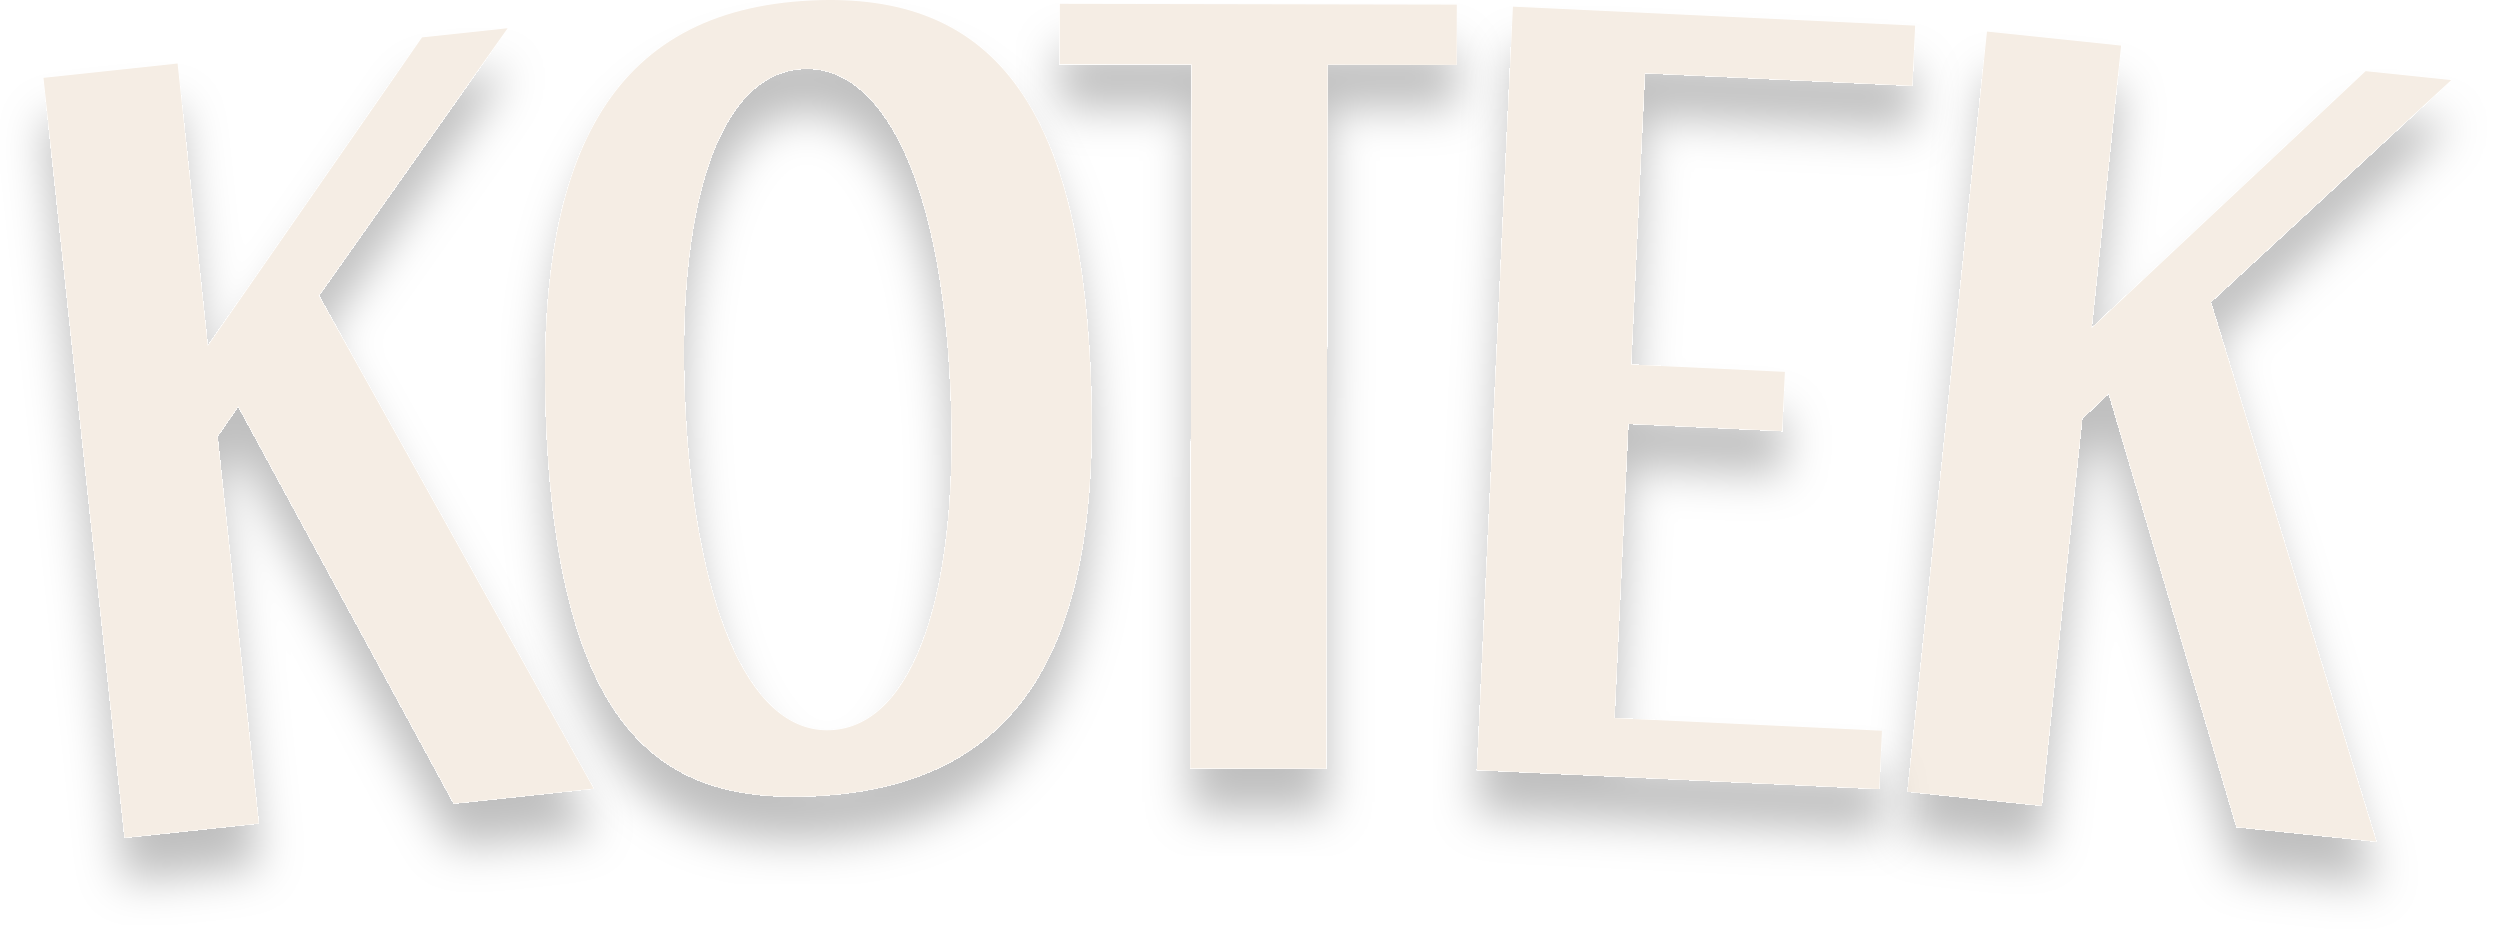
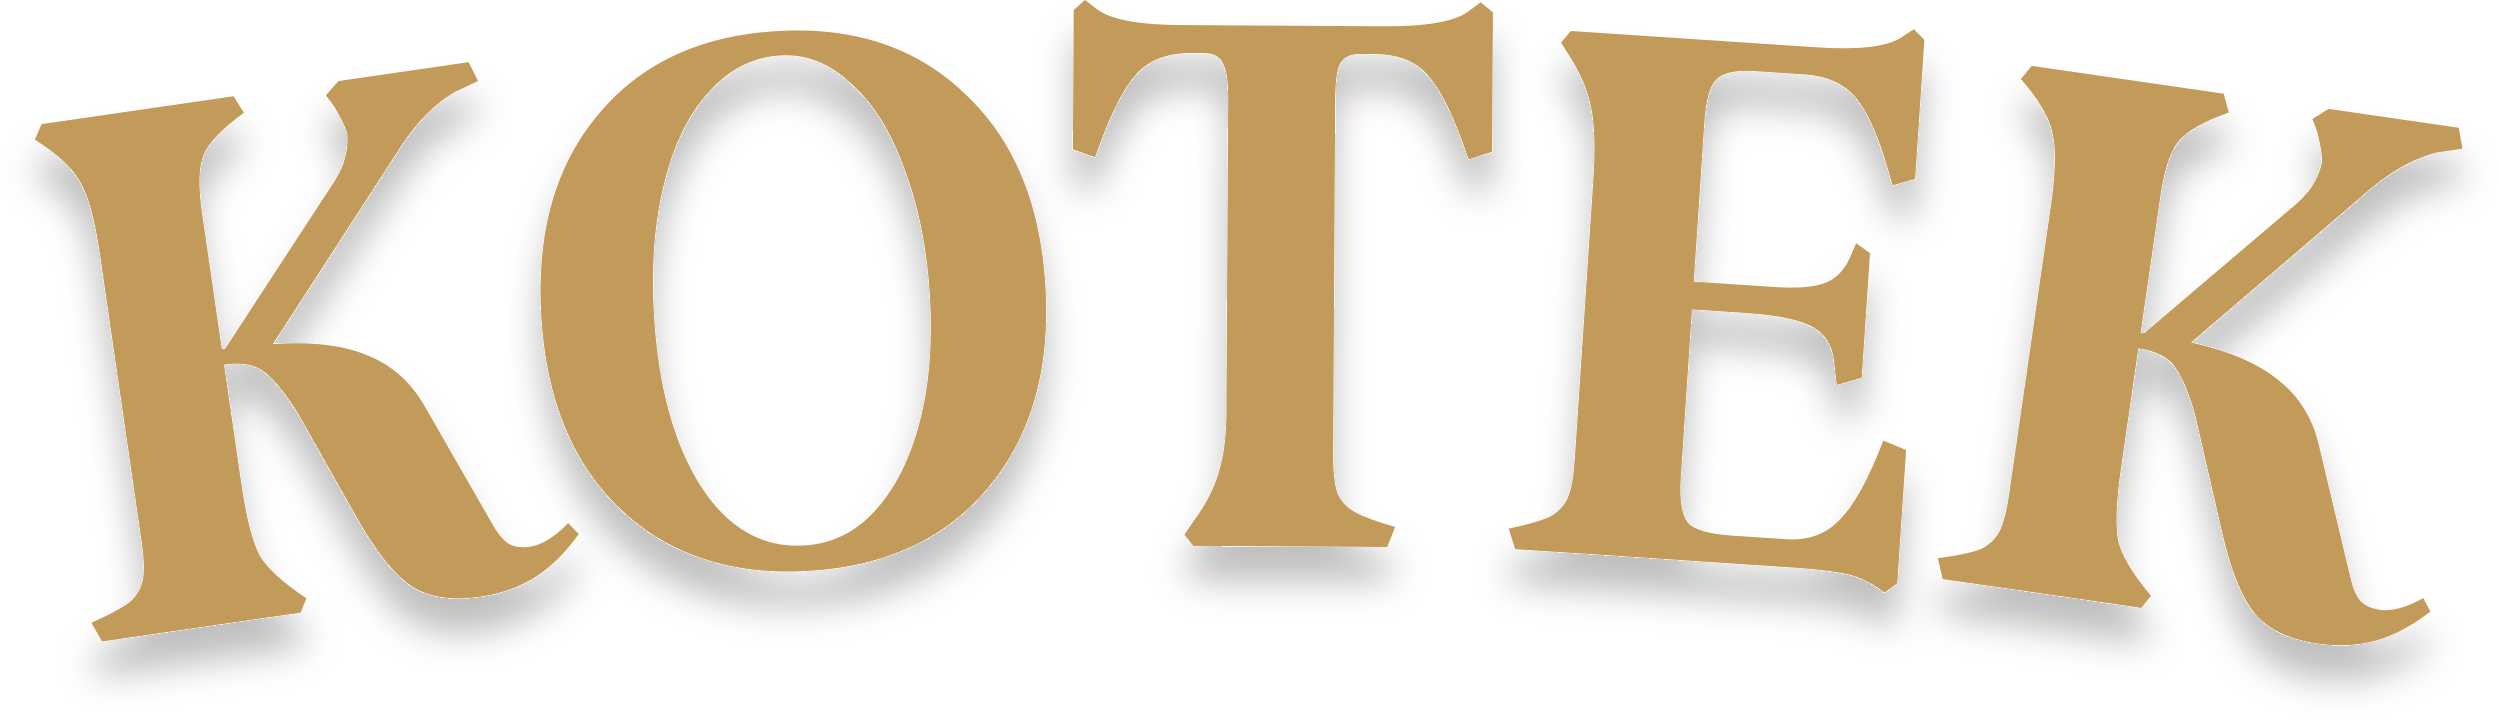
- <svg xmlns="http://www.w3.org/2000/svg" width="230" height="86" viewBox="0 0 230 86" fill="none">
-   <g filter="url(#filter0_d_598_995)">
-     <path d="M218.632 77.433L205.767 76.088L194.01 36.194L191.557 38.503L187.833 74.125L175.493 72.835L182.802 2.904L195.143 4.194L192.426 30.189L217.636 6.545L225.513 7.369L203.382 27.795L218.632 77.433Z" fill="#F5EDE4" />
+ <svg xmlns="http://www.w3.org/2000/svg" width="287" height="83" viewBox="0 0 287 83" fill="none">
+   <g filter="url(#filter0_d_1822_517)">
+     <path d="M279.005 70.199C276.866 71.872 274.764 72.99 272.699 73.553C270.634 74.116 268.419 74.226 266.055 73.884C262.761 73.406 260.344 72.237 258.803 70.376C257.274 68.43 256.013 65.229 255.021 60.774L252.006 47.662C251.323 45.235 250.591 43.447 249.808 42.299C249.039 41.067 247.598 40.298 245.487 39.992L243.504 53.673C242.941 57.557 242.833 60.387 243.179 62.162C243.622 63.864 244.873 65.943 246.932 68.397L245.825 69.788L223.023 66.484L222.467 64.075C224.664 63.79 226.263 63.461 227.266 63.089C228.28 62.633 229.024 61.964 229.496 61.084C229.969 60.204 230.346 58.793 230.627 56.851L235.4 23.915C235.988 19.861 236.06 16.983 235.617 15.281C235.27 13.506 234.062 11.434 231.991 9.064L233.243 7.564L255.284 10.759L255.878 12.914C252.967 13.958 251.04 15.058 250.096 16.215C249.153 17.372 248.461 19.47 248.02 22.51L245.744 38.218L246.124 38.273L263.677 23.356C264.571 22.538 265.194 21.809 265.545 21.17C265.993 20.459 266.327 19.645 266.546 18.728C266.632 18.137 266.459 16.948 266.028 15.161L265.47 13.657L267.319 12.502L282.267 14.669L282.696 17.059L279.654 17.523C277.143 18.194 274.66 19.559 272.206 21.618L251.534 39.316C255.877 40.29 259.205 41.721 261.518 43.608C263.843 45.411 265.389 47.834 266.155 50.876L269.853 66.415C270.116 67.574 270.507 68.45 271.024 69.043C271.554 69.55 272.284 69.872 273.213 70.006C274.564 70.202 276.224 69.753 278.194 68.659L279.005 70.199Z" fill="#C29A59" />
  </g>
-   <g filter="url(#filter1_d_598_995)">
-     <path d="M172.886 72.589L135.879 70.846L139.188 0.612L176.195 2.355L175.934 7.893L151.322 6.733L150.058 33.544L164.211 34.21L163.954 39.66L149.802 38.993L148.526 66.067L173.139 67.227L172.886 72.589Z" fill="#F5EDE4" />
+   <g filter="url(#filter1_d_1822_517)">
+     <path d="M182.917 20.537C183.143 17.131 183.066 14.432 182.685 12.44C182.304 10.448 181.455 8.424 180.137 6.37L179.209 4.897L180.324 3.56L208.55 5.433C213.233 5.744 216.42 5.399 218.111 4.4L219.72 3.352L220.921 4.586L219.862 20.551L217.248 21.276C216.02 16.576 214.697 13.324 213.277 11.519C211.943 9.72 209.913 8.731 207.188 8.55L201.441 8.168C199.227 8.021 197.751 8.351 197.014 9.157C196.282 9.878 195.828 11.559 195.653 14.198L194.45 32.334L203.645 32.945C206.2 33.114 208.09 32.983 209.316 32.551C210.627 32.125 211.631 31.166 212.329 29.672L213.086 27.927L214.679 29.059L213.73 43.363L210.852 44.199L210.528 41.355C210.306 39.544 209.451 38.247 207.964 37.465C206.476 36.682 204.029 36.177 200.624 35.951L194.238 35.527L192.958 54.813C192.788 57.367 193.059 59.096 193.768 59.998C194.484 60.815 196.161 61.311 198.801 61.486L205.059 61.902C207.614 62.071 209.674 61.31 211.24 59.618C212.891 57.932 214.545 54.92 216.201 50.583L218.824 51.655L217.807 66.981L216.326 68.037C215.19 67.107 213.867 66.42 212.357 65.978C210.842 65.621 208.721 65.352 205.997 65.171L173.939 63.044L173.198 60.686C175.366 60.231 176.935 59.779 177.906 59.33C178.882 58.796 179.571 58.072 179.974 57.158C180.377 56.245 180.643 54.808 180.773 52.85L182.917 20.537Z" fill="#C29A59" />
  </g>
-   <g filter="url(#filter2_d_598_995)">
-     <path d="M122.008 70.711L109.512 70.686L109.64 5.919L97.496 5.895L97.507 0.351L134.027 0.423L134.016 5.967L122.136 5.943L122.008 70.711Z" fill="#F5EDE4" />
+   <g filter="url(#filter2_d_1822_517)">
+     <path d="M153.047 52.133C153.035 54.096 153.197 55.59 153.533 56.616C153.954 57.557 154.632 58.286 155.568 58.804C156.504 59.321 158.037 59.885 160.167 60.495L159.257 62.793L136.986 62.665L135.969 61.379L137.002 59.849C138.464 57.895 139.456 55.938 139.98 53.978C140.589 51.933 140.86 49.247 140.794 45.919L140.993 11.487C141.005 9.354 140.8 7.945 140.377 7.259C140.04 6.489 139.317 6.101 138.208 6.095L136.8 6.087C133.899 6.07 131.718 6.953 130.257 8.737C128.796 10.435 127.285 13.541 125.723 18.055L123.168 17.144L123.26 1.145L124.547 0L126.076 1.161C127.691 2.28 130.845 2.852 135.538 2.879L158.962 3.015C163.655 3.042 166.816 2.505 168.444 1.405L169.986 0.262L171.387 1.422L171.295 17.422L168.602 18.302C167.008 13.6 165.49 10.434 164.049 8.804C162.693 7.09 160.608 6.224 157.792 6.208L156.128 6.198C155.018 6.192 154.248 6.571 153.817 7.337C153.472 8.018 153.293 9.425 153.281 11.558L153.047 52.133Z" fill="#C29A59" />
  </g>
-   <g filter="url(#filter3_d_598_995)">
-     <path d="M76.44 67.177C84.087 66.812 88.343 54.451 87.436 35.465C86.538 16.654 81.272 5.981 73.888 6.333C65.889 6.715 62.182 19.491 63.034 37.334C63.86 54.651 68.529 67.555 76.44 67.177ZM74.879 73.242C61.958 73.859 51.665 68.624 50.28 39.617C49.084 14.565 56.01 0.932 74.645 0.042C91.258 -0.751 99.153 9.62 100.307 33.793C101.524 59.284 94.042 72.328 74.879 73.242Z" fill="#F5EDE4" />
+   <g filter="url(#filter3_d_1822_517)">
+     <path d="M92.883 65.539C84.024 66.074 76.83 63.73 71.3 58.507C65.77 53.284 62.717 45.903 62.14 36.363C61.564 26.823 63.707 19.128 68.569 13.277C73.425 7.342 80.282 4.106 89.141 3.572C97.999 3.037 105.196 5.423 110.732 10.731C116.347 15.949 119.443 23.328 120.019 32.868C120.59 42.322 118.405 50.02 113.463 55.961C108.601 61.811 101.741 65.004 92.883 65.539ZM92.322 62.623C95.474 62.433 98.173 61.116 100.419 58.672C102.745 56.138 104.463 52.743 105.574 48.487C106.685 44.231 107.076 39.377 106.747 33.925C106.417 28.474 105.44 23.617 103.815 19.356C102.275 15.089 100.241 11.835 97.712 9.594C95.263 7.263 92.547 6.187 89.566 6.367C86.415 6.557 83.678 7.962 81.357 10.581C79.031 13.116 77.32 16.638 76.225 21.15C75.124 25.576 74.744 30.601 75.083 36.222C75.582 44.484 77.389 51.044 80.503 55.899C83.613 60.67 87.552 62.911 92.322 62.623Z" fill="#C29A59" />
  </g>
-   <g filter="url(#filter4_d_598_995)">
-     <path d="M54.616 72.553L41.753 73.927L21.918 37.371L20.002 40.142L23.806 75.756L11.468 77.074L4 7.16L16.338 5.842L19.114 31.83L38.826 3.439L46.701 2.598L29.328 27.199L54.616 72.553Z" fill="#F5EDE4" />
+   <g filter="url(#filter4_d_1822_517)">
+     <path d="M66.441 61.303C64.865 63.515 63.167 65.184 61.347 66.31C59.528 67.437 57.435 68.171 55.071 68.514C51.777 68.992 49.127 68.557 47.121 67.21C45.103 65.778 42.985 63.068 40.768 59.078L34.153 47.362C32.809 45.229 31.599 43.723 30.523 42.845C29.435 41.882 27.835 41.553 25.724 41.859L27.709 55.54C28.272 59.425 28.972 62.169 29.808 63.772C30.716 65.279 32.506 66.916 35.177 68.684L34.511 70.333L11.71 73.641L10.492 71.489C12.517 70.592 13.958 69.822 14.813 69.181C15.656 68.455 16.18 67.603 16.383 66.625C16.586 65.647 16.546 64.187 16.265 62.245L11.487 29.309C10.899 25.256 10.15 22.476 9.242 20.969C8.406 19.366 6.659 17.723 4 16.039L4.774 14.245L26.816 11.047L27.997 12.946C25.502 14.773 23.967 16.376 23.391 17.753C22.815 19.13 22.747 21.338 23.188 24.378L25.467 40.086L25.847 40.031L38.44 20.743C39.065 19.704 39.456 18.828 39.611 18.116C39.839 17.307 39.927 16.431 39.877 15.49C39.791 14.899 39.288 13.808 38.367 12.217L37.405 10.934L38.85 9.302L53.797 7.133L54.888 9.303L52.103 10.613C49.886 11.969 47.893 13.983 46.125 16.654L31.331 39.494C35.771 39.195 39.368 39.621 42.122 40.774C44.864 41.842 47.034 43.726 48.633 46.426L56.592 60.275C57.173 61.311 57.796 62.04 58.461 62.461C59.113 62.797 59.904 62.898 60.833 62.764C62.184 62.568 63.648 61.665 65.226 60.057L66.441 61.303Z" fill="#C29A59" />
  </g>
  <defs>
-     <filter id="filter0_d_598_995" x="171.493" y="2.904" width="58.02" height="82.529" filterUnits="userSpaceOnUse" color-interpolation-filters="sRGB">
+     <filter id="filter0_d_1822_517" x="218.467" y="7.564" width="68.23" height="74.514" filterUnits="userSpaceOnUse" color-interpolation-filters="sRGB">
      <feFlood flood-opacity="0" result="BackgroundImageFix" />
      <feColorMatrix in="SourceAlpha" type="matrix" values="0 0 0 0 0 0 0 0 0 0 0 0 0 0 0 0 0 0 127 0" result="hardAlpha" />
      <feOffset dy="4" />
      <feGaussianBlur stdDeviation="2" />
      <feComposite in2="hardAlpha" operator="out" />
      <feColorMatrix type="matrix" values="0 0 0 0 0 0 0 0 0 0 0 0 0 0 0 0 0 0 0.25 0" />
-       <feBlend mode="normal" in2="BackgroundImageFix" result="effect1_dropShadow_598_995" />
-       <feBlend mode="normal" in="SourceGraphic" in2="effect1_dropShadow_598_995" result="shape" />
+       <feBlend mode="normal" in2="BackgroundImageFix" result="effect1_dropShadow_1822_517" />
+       <feBlend mode="normal" in="SourceGraphic" in2="effect1_dropShadow_1822_517" result="shape" />
    </filter>
-     <filter id="filter1_d_598_995" x="131.879" y="0.612" width="48.316" height="79.978" filterUnits="userSpaceOnUse" color-interpolation-filters="sRGB">
+     <filter id="filter1_d_1822_517" x="169.198" y="3.352" width="55.723" height="72.685" filterUnits="userSpaceOnUse" color-interpolation-filters="sRGB">
      <feFlood flood-opacity="0" result="BackgroundImageFix" />
      <feColorMatrix in="SourceAlpha" type="matrix" values="0 0 0 0 0 0 0 0 0 0 0 0 0 0 0 0 0 0 127 0" result="hardAlpha" />
      <feOffset dy="4" />
      <feGaussianBlur stdDeviation="2" />
      <feComposite in2="hardAlpha" operator="out" />
      <feColorMatrix type="matrix" values="0 0 0 0 0 0 0 0 0 0 0 0 0 0 0 0 0 0 0.25 0" />
-       <feBlend mode="normal" in2="BackgroundImageFix" result="effect1_dropShadow_598_995" />
-       <feBlend mode="normal" in="SourceGraphic" in2="effect1_dropShadow_598_995" result="shape" />
+       <feBlend mode="normal" in2="BackgroundImageFix" result="effect1_dropShadow_1822_517" />
+       <feBlend mode="normal" in="SourceGraphic" in2="effect1_dropShadow_1822_517" result="shape" />
    </filter>
-     <filter id="filter2_d_598_995" x="93.496" y="0.351" width="44.531" height="78.361" filterUnits="userSpaceOnUse" color-interpolation-filters="sRGB">
+     <filter id="filter2_d_1822_517" x="119.168" y="0" width="56.22" height="70.793" filterUnits="userSpaceOnUse" color-interpolation-filters="sRGB">
      <feFlood flood-opacity="0" result="BackgroundImageFix" />
      <feColorMatrix in="SourceAlpha" type="matrix" values="0 0 0 0 0 0 0 0 0 0 0 0 0 0 0 0 0 0 127 0" result="hardAlpha" />
      <feOffset dy="4" />
      <feGaussianBlur stdDeviation="2" />
      <feComposite in2="hardAlpha" operator="out" />
      <feColorMatrix type="matrix" values="0 0 0 0 0 0 0 0 0 0 0 0 0 0 0 0 0 0 0.25 0" />
-       <feBlend mode="normal" in2="BackgroundImageFix" result="effect1_dropShadow_598_995" />
-       <feBlend mode="normal" in="SourceGraphic" in2="effect1_dropShadow_598_995" result="shape" />
+       <feBlend mode="normal" in2="BackgroundImageFix" result="effect1_dropShadow_1822_517" />
+       <feBlend mode="normal" in="SourceGraphic" in2="effect1_dropShadow_1822_517" result="shape" />
    </filter>
-     <filter id="filter3_d_598_995" x="46.149" y="0" width="58.285" height="81.289" filterUnits="userSpaceOnUse" color-interpolation-filters="sRGB">
+     <filter id="filter3_d_1822_517" x="58.049" y="3.498" width="66.059" height="70.115" filterUnits="userSpaceOnUse" color-interpolation-filters="sRGB">
      <feFlood flood-opacity="0" result="BackgroundImageFix" />
      <feColorMatrix in="SourceAlpha" type="matrix" values="0 0 0 0 0 0 0 0 0 0 0 0 0 0 0 0 0 0 127 0" result="hardAlpha" />
      <feOffset dy="4" />
      <feGaussianBlur stdDeviation="2" />
      <feComposite in2="hardAlpha" operator="out" />
      <feColorMatrix type="matrix" values="0 0 0 0 0 0 0 0 0 0 0 0 0 0 0 0 0 0 0.25 0" />
-       <feBlend mode="normal" in2="BackgroundImageFix" result="effect1_dropShadow_598_995" />
-       <feBlend mode="normal" in="SourceGraphic" in2="effect1_dropShadow_598_995" result="shape" />
+       <feBlend mode="normal" in2="BackgroundImageFix" result="effect1_dropShadow_1822_517" />
+       <feBlend mode="normal" in="SourceGraphic" in2="effect1_dropShadow_1822_517" result="shape" />
    </filter>
-     <filter id="filter4_d_598_995" x="0" y="2.598" width="58.616" height="82.476" filterUnits="userSpaceOnUse" color-interpolation-filters="sRGB">
+     <filter id="filter4_d_1822_517" x="0" y="7.133" width="70.441" height="74.507" filterUnits="userSpaceOnUse" color-interpolation-filters="sRGB">
      <feFlood flood-opacity="0" result="BackgroundImageFix" />
      <feColorMatrix in="SourceAlpha" type="matrix" values="0 0 0 0 0 0 0 0 0 0 0 0 0 0 0 0 0 0 127 0" result="hardAlpha" />
      <feOffset dy="4" />
      <feGaussianBlur stdDeviation="2" />
      <feComposite in2="hardAlpha" operator="out" />
      <feColorMatrix type="matrix" values="0 0 0 0 0 0 0 0 0 0 0 0 0 0 0 0 0 0 0.25 0" />
-       <feBlend mode="normal" in2="BackgroundImageFix" result="effect1_dropShadow_598_995" />
-       <feBlend mode="normal" in="SourceGraphic" in2="effect1_dropShadow_598_995" result="shape" />
+       <feBlend mode="normal" in2="BackgroundImageFix" result="effect1_dropShadow_1822_517" />
+       <feBlend mode="normal" in="SourceGraphic" in2="effect1_dropShadow_1822_517" result="shape" />
    </filter>
  </defs>
</svg>
